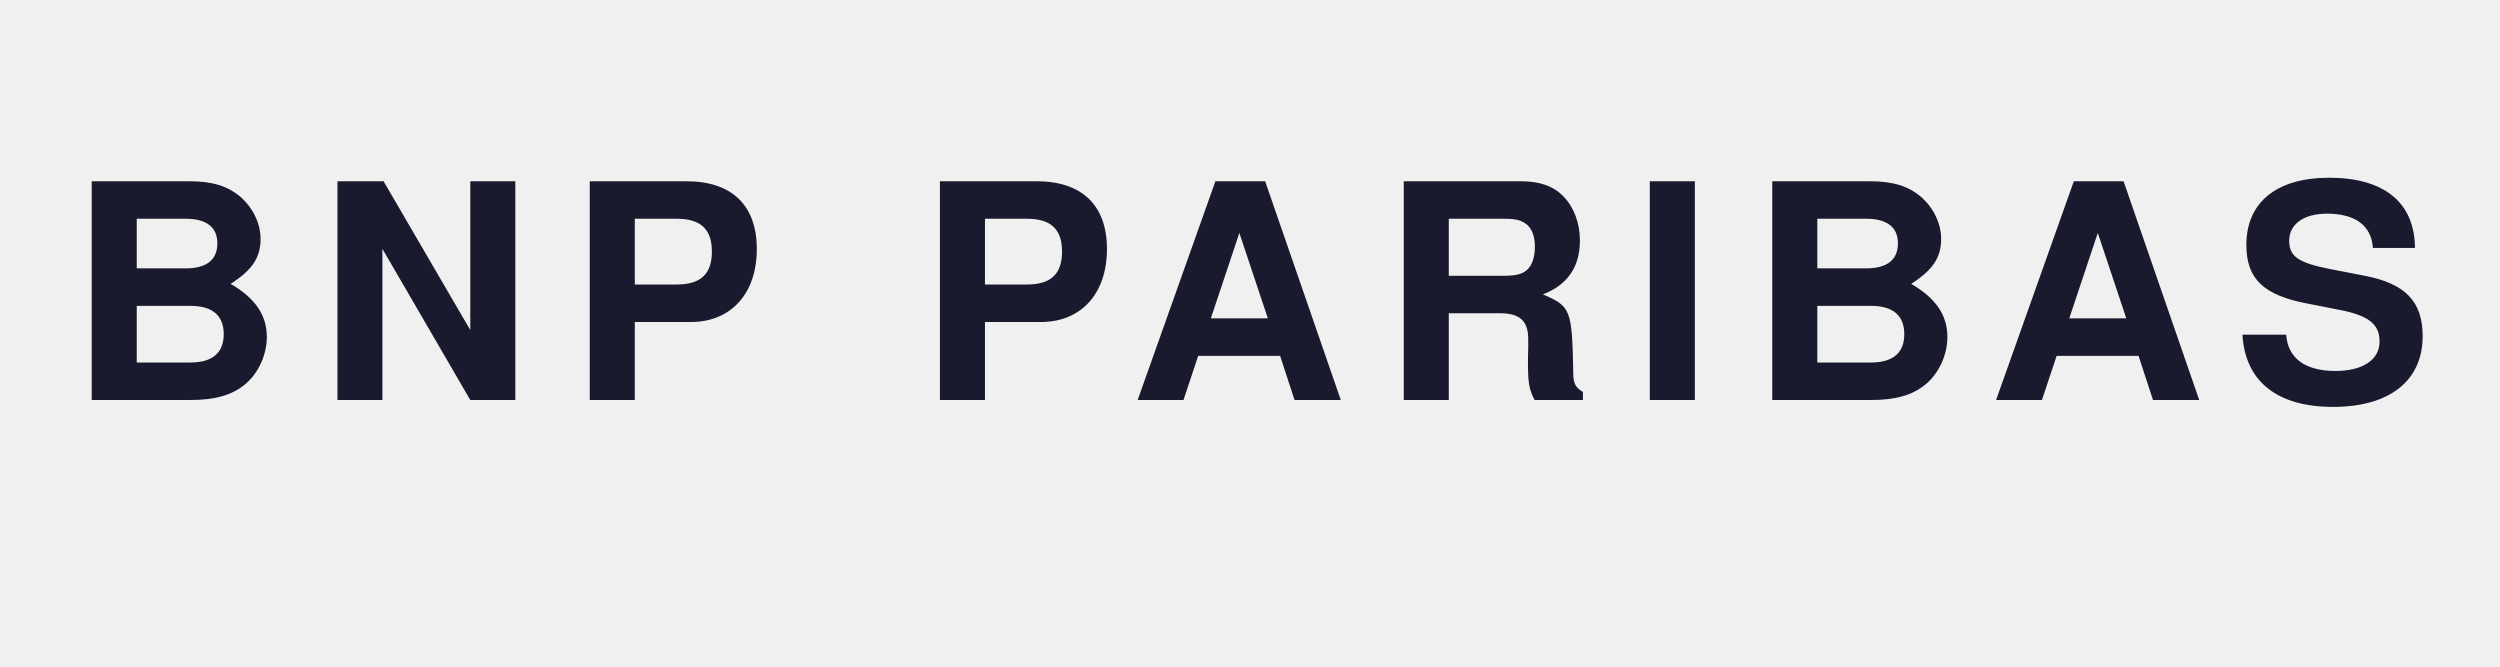
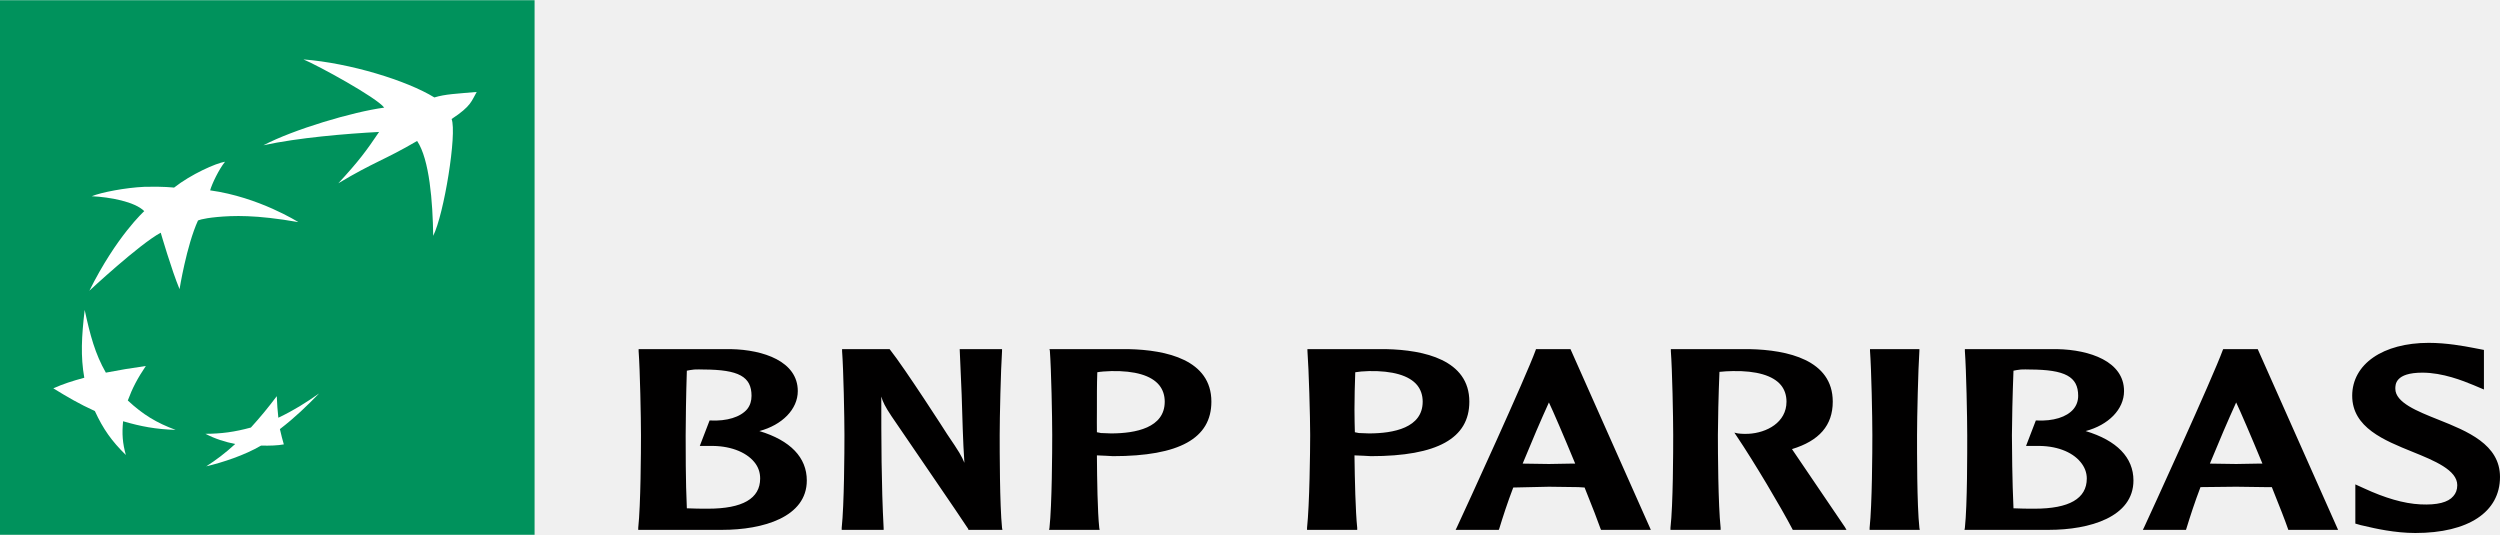
- <svg xmlns="http://www.w3.org/2000/svg" viewBox="0 0 300 80">
-   <text x="150" y="48" text-anchor="middle" font-family="Helvetica, Arial, sans-serif" font-size="36" font-weight="bold" fill="#1a1a2e" letter-spacing="4">BNP PARIBAS</text>
+ <svg xmlns="http://www.w3.org/2000/svg" width="2500" height="535" viewBox="5.531 5.203 1010.35 216.038">
+   <path fill="#010000" d="M987.045 143.676c-18.442 0-30.896 8.563-30.896 21.39 0 12.853 12.992 18.036 24.399 22.656 8.809 3.574 18.062 7.358 18.062 13.468 0 1.869-.57 3.282-1.584 4.436-2.092 2.51-6.464 3.663-13.309 3.327-6.718-.323-14.323-2.566-22.815-6.495l-3.485-1.585v15.844l2.218.634 1.427.316c4.246 1.021 12.357 2.852 20.597 2.852 21.42 0 34.222-8.467 34.222-22.656 0-13.156-13.213-18.48-24.874-23.131-8.556-3.416-17.428-6.921-17.428-12.518 0-1.641-.096-6.496 10.932-6.496 8.238 0 16.383 3.265 20.755 5.07l4.12 1.743v-16.002l-4.12-.792c-4.12-.799-11.06-2.061-18.221-2.061zm-723.421 2.535v.793c.57 7.693.95 26.99.95 34.063 0 6.452-.095 28.005-1.109 37.392v.791h33.906c16.604 0 34.222-5.171 34.222-19.963 0-9.277-6.623-16.18-19.171-19.963 9.189-2.445 15.527-8.796 15.527-16.16 0-12.041-13.943-16.68-26.935-16.953h-37.39zm82.229 0v.793c.57 7.693.95 26.801.95 33.904 0 6.439-.095 28.178-1.109 37.551v.791h16.953v-.633c-.951-17.897-.951-35.857-.951-53.234.57 2.035 1.514 4.023 4.12 7.922.253.449 29.532 43.1 31.054 45.629v.316h13.783l-.158-.791c-.95-9.393-.95-31.111-.95-37.551 0-7.104.443-26.242.95-33.904v-.793H393.383l.792 18.379c.317 9.177.476 18.506 1.109 27.568-1.141-2.775-2.028-4.303-6.971-11.566-.127-.26-17.175-26.75-23.132-34.223l-.159-.158h-19.169zm83.812 0l.158.635c.57 7.719.951 26.965.951 34.063 0 6.445-.096 28.171-1.109 37.551l-.158.791h20.438l-.159-.791c-.697-6.687-.887-19.425-.95-29.312.824.044 3.644.159 3.644.159l2.853.158c26.808 0 39.768-7.193 39.768-22.023 0-16.901-18.157-20.888-33.431-21.23h-32.005zm104.251 0v.635c.57 7.719 1.109 26.965 1.109 34.063 0 6.445-.254 28.171-1.268 37.551v.791h20.28v-.791c-.697-6.687-.982-19.425-1.109-29.312.888.044 3.803.159 3.803.159l2.852.158c26.808 0 39.768-7.193 39.768-22.023 0-16.901-18.315-20.888-33.589-21.23h-31.846zm92.369 0l-.159.476c-3.739 10.381-28.043 63.47-31.846 71.613l-.475.95h17.428l.158-.316c1.521-4.98 3.359-10.672 5.704-16.794l14.417-.317 11.883.158s2.028.159 2.535.159c3.169 7.878 5.482 13.854 6.496 16.794l.158.316h20.122l-32.479-73.039h-13.942zm54.502 0v.793c.57 7.693.95 26.801.95 33.904 0 6.434-.031 28.178-1.108 37.551v.791h20.279v-.791c-1.014-9.405-1.109-31.117-1.109-37.551 0-5.095.254-16.451.634-25.508 1.648-.209 3.866-.285 5.388-.316 9.506-.178 16.255 1.762 19.487 5.703 1.458 1.794 2.218 4.063 2.218 6.654 0 8.43-8.017 12.6-15.368 12.992-2.408.127-4.277-.158-4.277-.158l-1.427-.316.951 1.426c7.098 10.539 17.935 28.81 22.498 37.549l.158.316h21.706l-.634-1.108c-.761-1.166-15.052-22.118-21.072-31.054 0 0-.19-.222-.316-.475 11.027-3.354 16.477-9.59 16.477-19.172.001-16.895-18.314-20.906-33.588-21.23h-31.847zm80.486 0v.635c.57 7.719.951 26.99.951 34.063 0 6.434-.096 28.158-1.109 37.551v.791h20.28l-.159-.791c-1.014-9.393-.95-31.117-.95-37.551 0-7.078.443-26.363.95-34.063v-.635h-19.963zm38.342 0v.793c.57 7.681.95 26.99.95 34.063 0 6.452.063 28.005-.95 37.392l-.158.791h34.063c16.541 0 34.223-5.171 34.223-19.963 0-9.277-6.718-16.18-19.329-19.963 9.252-2.445 15.526-8.796 15.526-16.16 0-12.041-13.942-16.68-26.934-16.953h-37.391zm104.41 0l-.159.317c-3.992 11.04-29.69 67.157-31.846 71.771l-.475.95h17.428l.158-.475c1.521-4.969 3.359-10.641 5.704-16.795.57-.012 14.417-.158 14.417-.158l11.883.158s2.028-.012 2.535 0c3.169 7.859 5.482 13.822 6.496 16.795l.158.475h20.122l-32.479-73.039h-13.942zm-617.903 8.239c1.172-.085 2.566-.01 3.802 0 14.133.05 19.329 2.877 19.329 10.615 0 2.072-.538 3.859-1.742 5.387-2.726 3.238-8.239 4.925-14.894 4.595h-.316l-3.961 10.299h3.961c7.795-.223 14.576 2.242 18.062 6.496 1.647 1.971 2.377 4.238 2.377 6.654 0 8.124-7.13 12.199-21.072 12.199-2.345 0-6.147-.014-8.556-.158-.507-10.691-.476-25.166-.476-29.47 0-5.102.159-16.439.476-26.142.792-.136 1.837-.39 3.01-.475zm536.149 0c1.165-.085 2.408-.01 3.645 0 14.195.05 19.487 2.877 19.487 10.615 0 2.072-.634 3.859-1.901 5.387-2.725 3.238-8.175 4.925-14.893 4.595h-.317l-3.961 10.299h4.12c7.795-.223 14.417 2.242 17.903 6.496 1.647 1.971 2.534 4.238 2.534 6.654.001 8.124-7.129 12.199-21.071 12.199-2.408 0-6.147-.014-8.556-.158-.507-10.691-.634-25.166-.634-29.47 0-5.108.253-16.472.634-26.142.76-.136 1.846-.39 3.01-.475zm-367.573.634c9.506-.172 16.097 1.749 19.329 5.703 1.458 1.819 2.218 4.057 2.218 6.654 0 10.578-11.756 12.834-21.706 12.834l-4.119-.158s-.95-.234-1.584-.317c-.063-2.434 0-5.558 0-9.188 0-4.658-.032-9.957.158-15.053 1.204-.235 3.486-.424 5.704-.475zm104.093 0c9.506-.172 16.256 1.749 19.487 5.703 1.458 1.819 2.218 4.057 2.218 6.654 0 10.578-11.756 12.834-21.705 12.834l-4.119-.158s-1.015-.234-1.585-.317c-.063-2.434-.158-5.552-.158-9.188 0-4.658.127-9.957.316-15.053 1.268-.235 3.391-.424 5.546-.475zm72.722 12.675c1.648 3.435 5.862 13.2 10.616 24.716-.697.02-1.585 0-1.585 0l-9.031.158s-9.157-.113-10.615-.158c3.802-9.278 7.383-17.625 10.615-24.716zm277.739 0c1.648 3.448 5.862 13.207 10.615 24.716-.76.013-1.584 0-1.584 0l-9.031.158s-9.157-.146-10.615-.158c3.803-9.266 7.384-17.606 10.615-24.716z" />
+   <path fill="#00925C" d="M5.531 221.24h216.044V5.203H5.531V221.24z" />
+   <path fill="#FFF" d="M128.16 29.127c5.895 2.446 29.66 15.438 32.639 19.487-12.612 1.673-36.631 8.803-48.799 15.21 13.942-3.055 33.367-4.683 46.738-5.387-5.196 7.681-8.048 11.61-16.477 20.755 14.449-8.676 18.474-9.278 31.846-17.111 5.006 7.453 6.306 24.685 6.495 38.342 4.373-8.676 9.665-41.289 7.447-47.214 8.048-5.272 8.048-7.364 10.14-10.932-8.112.723-12.675.855-17.111 2.218-11.153-6.857-34.159-13.911-52.918-15.368zM96.474 70.479c-3.612.533-13.816 5.108-20.597 10.457 0 0-4.5-.551-12.042-.317-7.541.33-17.428 2.231-21.23 3.802 7.352.342 17.365 2.18 21.23 6.021 0 0-11.217 10.108-22.181 32.163 0 0 20.153-18.772 28.835-23.449 0 0 4.437 15.261 7.605 22.815 0 0 2.82-17.599 7.446-27.727 0 0 1.299-.805 7.764-1.426 6.4-.57 15.432-.982 32.796 2.06 0 0-15.938-10.121-35.648-12.833.761-2.7 3.55-8.493 6.022-11.566zm-56.721 59.888c-1.268 10.844-1.68 18.746-.158 27.41-4.943 1.344-8.461 2.472-12.517 4.277 5.703 3.505 10.394 6.262 16.794 9.189 3.359 7.301 6.813 12.148 12.517 17.745-1.331-4.772-1.616-8.601-1.109-13.626 7.162 2.086 13.119 3.227 21.23 3.486-7.731-2.852-13.245-6.198-19.329-11.883 1.838-4.981 3.93-8.968 7.288-13.943-6.21.889-10.773 1.643-16.16 2.693-4.373-7.672-6.338-15.106-8.556-25.348zm94.745 33.748c-5.45 3.834-10.203 6.824-16.478 9.822-.316-2.94-.507-5.418-.634-8.714-3.549 4.716-6.527 8.334-10.457 12.675-6.654 1.813-11.914 2.51-18.378 2.535 3.929 2.047 7.922 3.289 12.041 4.119-4.119 3.771-7.731 6.471-11.725 9.031 6.781-1.609 15.59-4.525 22.182-8.396 3.422.113 6.844-.039 9.188-.477-.57-2.04-1.014-3.567-1.584-6.179 6.276-4.834 10.712-9.176 15.845-14.416z" />
</svg>
